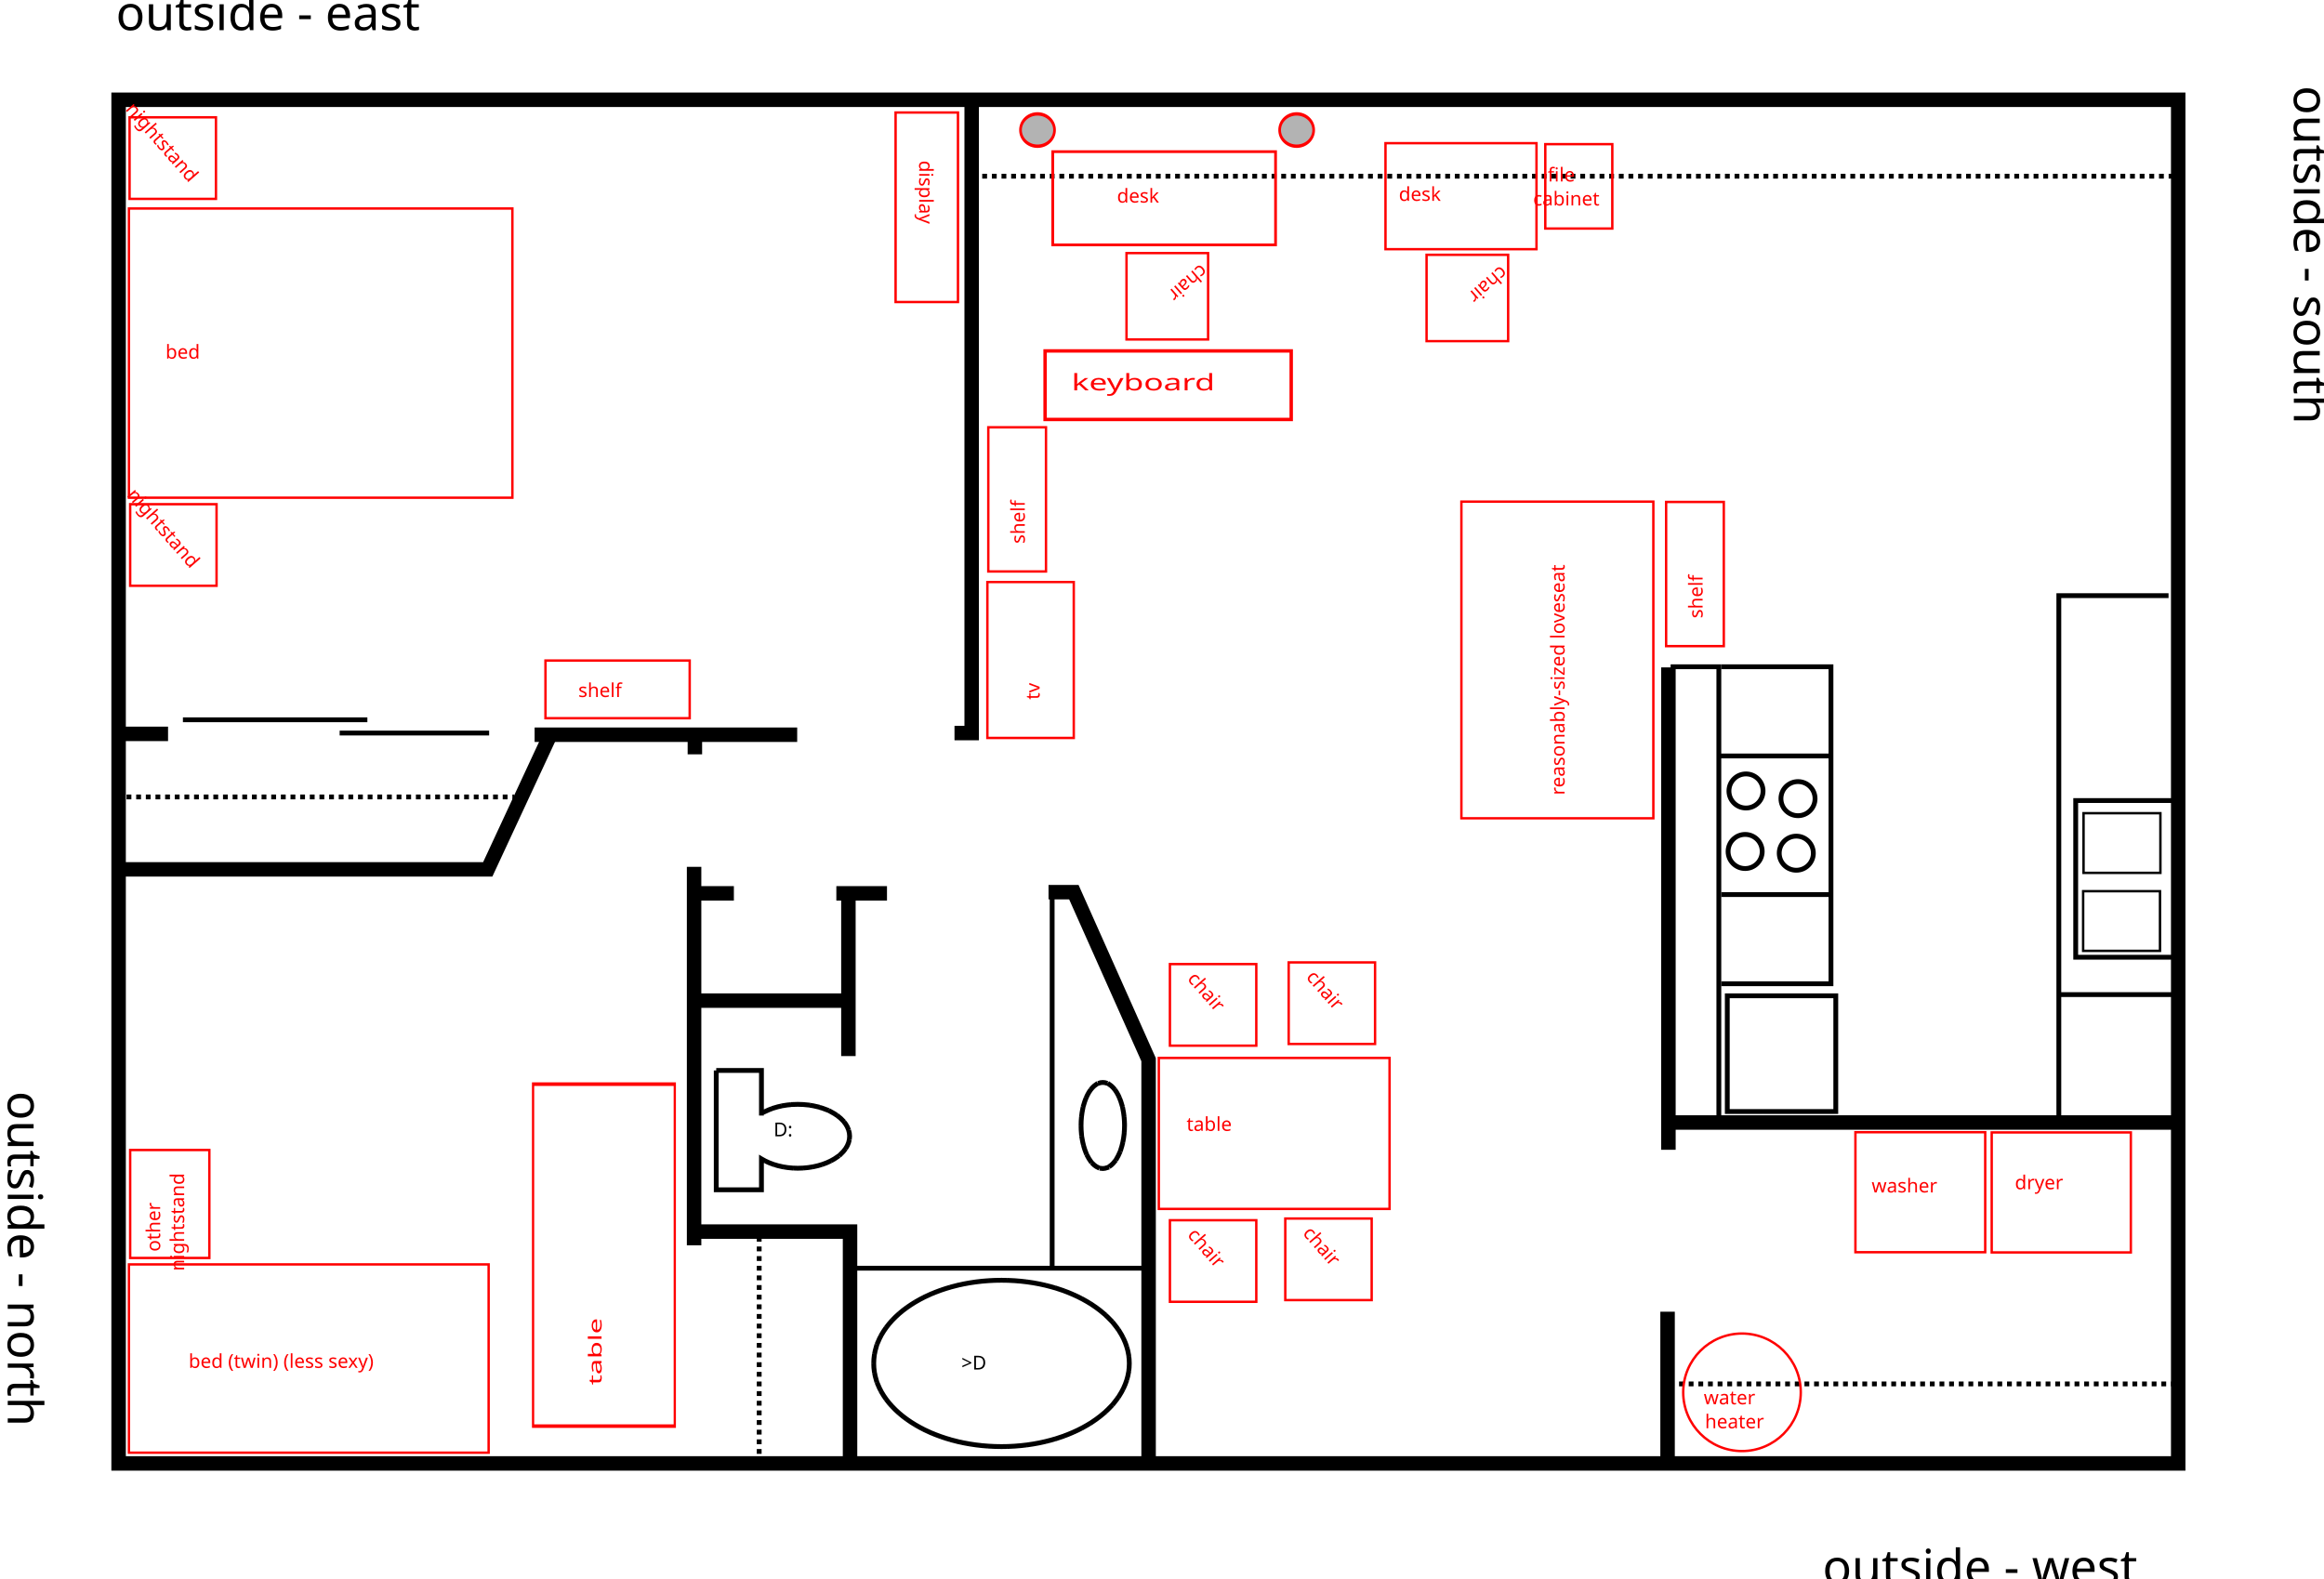
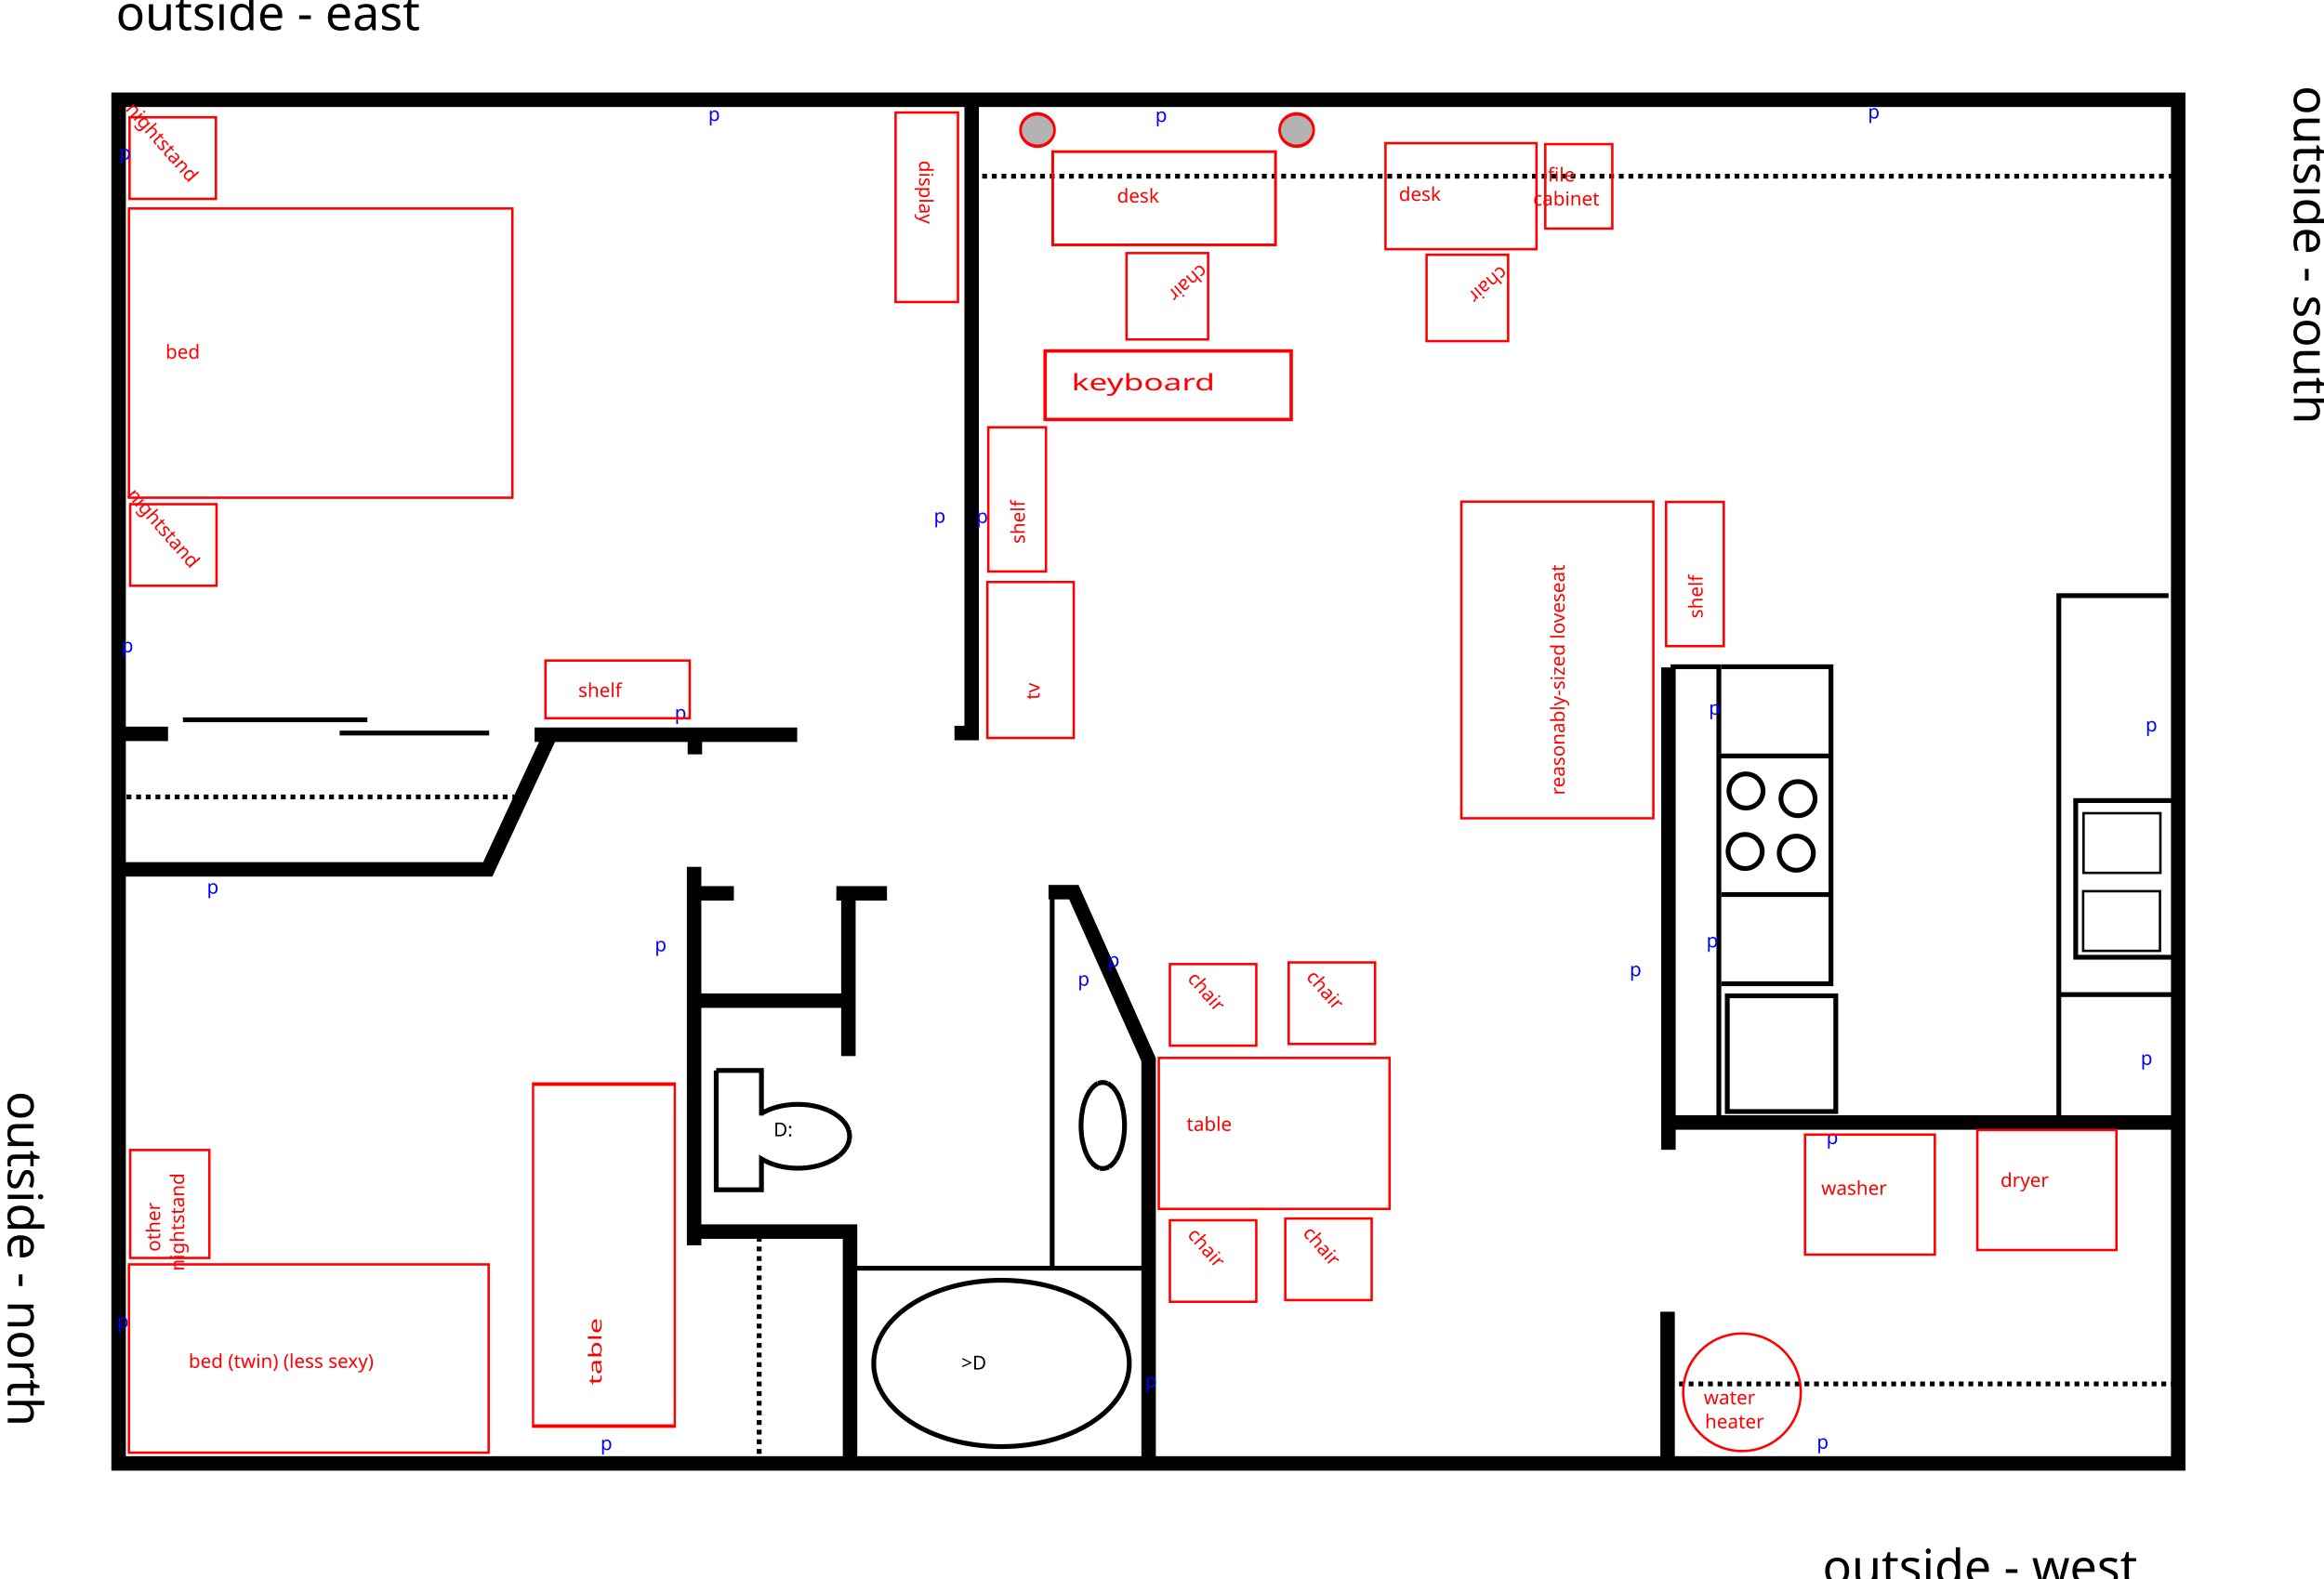
<svg xmlns="http://www.w3.org/2000/svg" width="484.281" height="328.952" id="svg2816" version="1.1">
  <defs id="defs2818">
    </defs>
  <g id="layer1" style="display:inline" transform="translate(23.29284,326.6851)">
    <path style="fill:none;stroke:#000000;stroke-width:1px;stroke-linecap:butt;stroke-linejoin:miter;stroke-opacity:1" d="m 0,537.184 120.208,0" id="path2826" />
  </g>
  <g id="layer2" transform="translate(23.29284,326.6851)" />
  <g id="layer3" transform="translate(23.29284,326.6851)">
    <text xml:space="preserve" style="font-size:10.049px;font-style:normal;font-variant:normal;font-weight:normal;font-stretch:normal;text-align:center;text-anchor:middle;fill:#000000;fill-opacity:1;stroke:none;display:inline;font-family:monofur;-inkscape-font-specification:monofur" x="39.083" y="-320.404" id="text2836">
      <tspan id="tspan2838" x="39.083" y="-320.404">outside - east</tspan>
    </text>
    <path style="fill:none;stroke:#000000;stroke-width:1;stroke-linecap:square;stroke-linejoin:miter;stroke-miterlimit:4;stroke-opacity:1;stroke-dasharray:none;stroke-dashoffset:0;display:inline" id="path3832" d="m 342.593,-162.801 c 0,1.953 -1.583,3.536 -3.536,3.536 -1.953,0 -3.536,-1.583 -3.536,-3.536 0,-1.953 1.583,-3.536 3.536,-3.536 1.953,0 3.536,1.583 3.536,3.536 z" transform="matrix(1.004901,0,0,1.004901,-0.176356,1.77871)" />
    <path style="fill:none;stroke:#000000;stroke-width:1;stroke-linecap:square;stroke-linejoin:miter;stroke-miterlimit:4;stroke-opacity:1;stroke-dasharray:none;stroke-dashoffset:0;display:inline" id="path3832-0" d="m 342.593,-162.801 c 0,1.953 -1.583,3.536 -3.536,3.536 -1.953,0 -3.536,-1.583 -3.536,-3.536 0,-1.953 1.583,-3.536 3.536,-3.536 1.953,0 3.536,1.583 3.536,3.536 z" transform="matrix(1.004901,0,0,1.004901,-0.354007,14.39136)" />
    <path style="fill:none;stroke:#000000;stroke-width:1;stroke-linecap:square;stroke-linejoin:miter;stroke-miterlimit:4;stroke-opacity:1;stroke-dasharray:none;stroke-dashoffset:0;display:inline" id="path3832-9" d="m 342.593,-162.801 c 0,1.953 -1.583,3.536 -3.536,3.536 -1.953,0 -3.536,-1.583 -3.536,-3.536 0,-1.953 1.583,-3.536 3.536,-3.536 1.953,0 3.536,1.583 3.536,3.536 z" transform="matrix(1.004901,0,0,1.004901,10.65986,3.37749)" />
    <path style="fill:none;stroke:#000000;stroke-width:1;stroke-linecap:square;stroke-linejoin:miter;stroke-miterlimit:4;stroke-opacity:1;stroke-dasharray:none;stroke-dashoffset:0;display:inline" id="path3832-1" d="m 342.593,-162.801 c 0,1.953 -1.583,3.536 -3.536,3.536 -1.953,0 -3.536,-1.583 -3.536,-3.536 0,-1.953 1.583,-3.536 3.536,-3.536 1.953,0 3.536,1.583 3.536,3.536 z" transform="matrix(1.004901,0,0,1.004901,10.30458,14.74665)" />
    <text xml:space="preserve" style="font-size:10.049px;font-style:normal;font-variant:normal;font-weight:normal;font-stretch:normal;text-align:center;text-anchor:middle;fill:#000000;fill-opacity:1;stroke:none;display:inline;font-family:monofur;-inkscape-font-specification:monofur" x="-267.013" y="-454.708" id="text2836-3" transform="matrix(0,1,-1,0,0,0)">
      <tspan id="tspan2838-2" x="-267.013" y="-454.708">outside - south</tspan>
    </text>
    <text xml:space="preserve" style="font-size:10.049px;font-style:normal;font-variant:normal;font-weight:normal;font-stretch:normal;text-align:center;text-anchor:middle;fill:#000000;fill-opacity:1;stroke:none;display:inline;font-family:monofur;-inkscape-font-specification:monofur" x="395.845" y="3.466" id="text2836-31">
      <tspan id="tspan2838-7" x="395.845" y="3.466">outside - west</tspan>
    </text>
    <text xml:space="preserve" style="font-size:10.049px;font-style:normal;font-variant:normal;font-weight:normal;font-stretch:normal;text-align:center;text-anchor:middle;fill:#000000;fill-opacity:1;stroke:none;display:inline;font-family:monofur;-inkscape-font-specification:monofur" x="-57.769" y="21.681" id="text2836-4" transform="matrix(0,1,-1,0,0,0)">
      <tspan id="tspan2838-73" x="-57.769" y="21.681">outside - north</tspan>
    </text>
    <rect style="fill:none;stroke:#000000;stroke-width:3.015;stroke-linecap:square;stroke-linejoin:miter;stroke-miterlimit:4;stroke-opacity:1;stroke-dasharray:none" id="rect3734" width="429.186" height="284.229" x="1.422" y="-305.888" />
    <path style="fill:none;stroke:#000000;stroke-width:3.015;stroke-linecap:butt;stroke-linejoin:miter;stroke-miterlimit:4;stroke-opacity:1;stroke-dasharray:none" d="m 1.245,-173.722 10.481,0" id="path3736" />
    <path style="fill:none;stroke:#000000;stroke-width:3.015;stroke-linecap:butt;stroke-linejoin:miter;stroke-miterlimit:4;stroke-opacity:1;stroke-dasharray:none" d="m 2.133,-145.477 76.209,0 12.968,-27.89" id="path3738" />
    <path style="fill:none;stroke:#000000;stroke-width:3.015;stroke-linecap:butt;stroke-linejoin:miter;stroke-miterlimit:4;stroke-opacity:1;stroke-dasharray:none" d="m 88.112,-173.544 54.714,0" id="path3740" />
    <path style="fill:none;stroke:#000000;stroke-width:3.015;stroke-linecap:butt;stroke-linejoin:miter;stroke-miterlimit:4;stroke-opacity:1;stroke-dasharray:none" d="m 121.509,-173.544 0,4.086" id="path3742" />
    <path style="fill:none;stroke:#000000;stroke-width:3.015;stroke-linecap:butt;stroke-linejoin:miter;stroke-miterlimit:4;stroke-opacity:1;stroke-dasharray:none" d="m 121.343,-67.122 0,-78.885" id="path3744" />
    <path style="fill:none;stroke:#000000;stroke-width:3.015;stroke-linecap:butt;stroke-linejoin:miter;stroke-miterlimit:4;stroke-opacity:1;stroke-dasharray:none" d="m 129.634,-140.48 -8.039,0" id="path3746" />
    <path style="fill:none;stroke:#000000;stroke-width:3.015;stroke-linecap:butt;stroke-linejoin:miter;stroke-miterlimit:4;stroke-opacity:1;stroke-dasharray:none" d="m 121.594,-118.121 32.157,0" id="path3748" />
    <path style="fill:none;stroke:#000000;stroke-width:3.015;stroke-linecap:butt;stroke-linejoin:miter;stroke-miterlimit:4;stroke-opacity:1;stroke-dasharray:none" d="m 153.5,-106.564 0,-34.167" id="path3750" />
    <path style="fill:none;stroke:#000000;stroke-width:3.015;stroke-linecap:butt;stroke-linejoin:miter;stroke-miterlimit:4;stroke-opacity:1;stroke-dasharray:none" d="m 150.988,-140.48 10.551,0" id="path3752" />
    <path style="fill:none;stroke:#000000;stroke-width:3.015;stroke-linecap:butt;stroke-linejoin:miter;stroke-miterlimit:4;stroke-opacity:1;stroke-dasharray:none" d="m 121.687,-69.979 32.153,0 0,48.674" id="path3754" />
    <path style="fill:none;stroke:#000000;stroke-width:3.015;stroke-linecap:butt;stroke-linejoin:miter;stroke-miterlimit:4;stroke-opacity:1;stroke-dasharray:none" d="m 216.055,-22.906 0,-82.904 -15.576,-34.92 -5.276,0" id="path3756" />
    <path style="fill:none;stroke:#000000;stroke-width:3.015;stroke-linecap:butt;stroke-linejoin:miter;stroke-miterlimit:4;stroke-opacity:1;stroke-dasharray:none" d="m 324.2,-22.193 0,-31.088" id="path3758" />
    <path style="fill:none;stroke:#000000;stroke-width:3.015;stroke-linecap:butt;stroke-linejoin:miter;stroke-miterlimit:4;stroke-opacity:1;stroke-dasharray:none" d="m 324.378,-187.578 0,100.546" id="path3760" />
    <path style="fill:none;stroke:#000000;stroke-width:3.015;stroke-linecap:butt;stroke-linejoin:miter;stroke-miterlimit:4;stroke-opacity:1;stroke-dasharray:none" d="m 324.775,-92.717 105.479,0" id="path3762" />
    <path style="fill:none;stroke:#000000;stroke-width:3.015;stroke-linecap:butt;stroke-linejoin:miter;stroke-miterlimit:4;stroke-opacity:1;stroke-dasharray:none" d="m 175.608,-173.893 3.58,0 0,-130.575" id="path3765" />
    <path style="fill:none;stroke:#000000;stroke-width:1.005px;stroke-linecap:butt;stroke-linejoin:miter;stroke-opacity:1" d="m 154.568,-62.349 61.801,0" id="path3767" />
    <path style="fill:none;stroke:#000000;stroke-width:1.005px;stroke-linecap:butt;stroke-linejoin:miter;stroke-opacity:1" d="m 195.957,-62.6 0,-77.377" id="path3769" />
    <path style="fill:none;stroke:#000000;stroke-width:1.005px;stroke-linecap:butt;stroke-linejoin:miter;stroke-opacity:1" d="m 14.824,-176.656 38.437,0" id="path3771" />
    <path style="fill:none;stroke:#000000;stroke-width:1.005px;stroke-linecap:butt;stroke-linejoin:miter;stroke-opacity:1" d="m 47.483,-173.893 31.152,0" id="path3773" />
    <path style="fill:none;stroke:#000000;stroke-width:1.005px;stroke-linecap:butt;stroke-linejoin:miter;stroke-opacity:1" d="m 334.885,-93.249 0,-94.461 -10.049,0" id="path3775" />
    <path style="fill:none;stroke:#000000;stroke-width:1.005px;stroke-linecap:butt;stroke-linejoin:miter;stroke-opacity:1" d="m 335.387,-187.71 22.862,0 0,66.072 -22.862,0" id="path3777" />
    <path style="fill:none;stroke:#000000;stroke-width:1.005px;stroke-linecap:butt;stroke-linejoin:miter;stroke-opacity:1" d="m 335.387,-140.228 23.113,0" id="path3779" />
    <path style="fill:none;stroke:#000000;stroke-width:1.005px;stroke-linecap:butt;stroke-linejoin:miter;stroke-opacity:1" d="m 357.997,-169.119 -22.861,0" id="path3781" />
    <path style="fill:none;stroke:#000000;stroke-width:1.005px;stroke-linecap:butt;stroke-linejoin:miter;stroke-opacity:1" d="m 428.592,-202.532 -22.861,0 0,109.283" id="path3783" />
    <path style="fill:none;stroke:#000000;stroke-width:1.005px;stroke-linecap:butt;stroke-linejoin:miter;stroke-opacity:1" d="m 430.099,-119.377 -24.369,0" id="path3785" />
    <path style="fill:none;stroke:#000000;stroke-width:1.005px;stroke-linecap:butt;stroke-linejoin:miter;stroke-opacity:1" d="m 430.35,-159.824 -21.103,0 0,32.659 21.857,0" id="path3787" />
    <rect style="fill:none;stroke:#000000;stroke-width:0.502;stroke-linecap:square;stroke-linejoin:miter;stroke-miterlimit:4;stroke-opacity:1;stroke-dasharray:none" id="rect3789" width="16.016" height="12.436" x="410.88" y="-157.186" />
    <rect style="fill:none;stroke:#000000;stroke-width:0.502;stroke-linecap:square;stroke-linejoin:miter;stroke-miterlimit:4;stroke-opacity:1;stroke-dasharray:none" id="rect3789-2" width="16.016" height="12.436" x="410.797" y="-140.93" />
    <path style="fill:none;stroke:#000000;stroke-width:1.005;stroke-linecap:butt;stroke-linejoin:miter;stroke-miterlimit:4;stroke-opacity:1;stroke-dasharray:1.005, 1.005;stroke-dashoffset:0" d="m 1.067,-160.576 82.782,0" id="path3813" />
    <path style="fill:none;stroke:#000000;stroke-width:1.005;stroke-linecap:butt;stroke-linejoin:miter;stroke-miterlimit:4;stroke-opacity:1;stroke-dasharray:1.005, 1.005;stroke-dashoffset:0" d="m 179.376,-289.959 251.728,0" id="path3815" />
    <path style="fill:none;stroke:#000000;stroke-width:1.005;stroke-linecap:butt;stroke-linejoin:miter;stroke-miterlimit:4;stroke-opacity:1;stroke-dasharray:1.005, 1.005;stroke-dashoffset:0" d="m 324.584,-38.231 106.017,0" id="path3817" />
    <rect style="fill:none;stroke:#000000;stroke-width:1.005;stroke-linecap:square;stroke-linejoin:miter;stroke-miterlimit:4;stroke-opacity:1;stroke-dasharray:1.005, 1.005;stroke-dashoffset:0" id="rect3819" width="22.61" height="24.118" x="336.643" y="-119.126" />
    <path style="fill:none;stroke:#000000;stroke-width:1.005;stroke-linecap:square;stroke-linejoin:miter;stroke-miterlimit:4;stroke-opacity:1;stroke-dasharray:1.005, 1.005;stroke-dashoffset:0" d="m 125.959,-103.568 0,24.871 9.421,0 0,-6.438 c 1.95,1.184 4.615,1.947 7.568,1.947 5.966,0 10.803,-2.981 10.803,-6.657 0,-3.677 -4.837,-6.657 -10.803,-6.657 -2.953,0 -5.618,0.732 -7.568,1.916 l 0,-8.981 -9.421,0 z" id="path3821" />
    <path style="fill:none;stroke:#000000;stroke-width:1;stroke-linecap:square;stroke-linejoin:miter;stroke-miterlimit:4;stroke-opacity:1;stroke-dasharray:1, 1;stroke-dashoffset:0" id="path3826" d="m 210.187,-93.77 c 0,4.93 -2.018,8.927 -4.508,8.927 -2.49,0 -4.508,-3.997 -4.508,-8.927 0,-4.93 2.018,-8.927 4.508,-8.927 2.49,0 4.508,3.997 4.508,8.927 z" transform="matrix(1.004901,0,0,1.004901,-0.1763562,2.133995)" />
    <path style="fill:none;stroke:#000000;stroke-width:1;stroke-linecap:square;stroke-linejoin:miter;stroke-miterlimit:4;stroke-opacity:1;stroke-dasharray:1, 1;stroke-dashoffset:0" id="path3828" d="m 209.5,-44.388 c 0,9.527 -11.864,17.25 -26.5,17.25 -14.636,0 -26.5,-7.723 -26.5,-17.25 0,-9.527 11.864,-17.25 26.5,-17.25 14.636,0 26.5,7.723 26.5,17.25 z" transform="matrix(1.004901,0,0,1.004901,1.508638,2.103516)" />
    <path style="fill:none;stroke:#000000;stroke-width:1.005;stroke-linecap:butt;stroke-linejoin:miter;stroke-miterlimit:4;stroke-opacity:1;stroke-dasharray:1.005, 1.005;stroke-dashoffset:0" d="m 134.909,-68.88 0,46.477" id="path3830" />
  </g>
-   <g id="layer4">
+   <g id="layer4" style="display:inline">
    <g id="g4072" transform="translate(0,-20.85965)">
      <rect y="125.952" x="27.125" height="17" width="18" id="rect4005" style="fill:none;stroke:#ff0000;stroke-width:0.5;stroke-linecap:square;stroke-linejoin:miter;stroke-miterlimit:4;stroke-opacity:1;stroke-dasharray:none;stroke-dashoffset:0" />
      <text transform="matrix(0.6577708,0.7532182,-0.7532182,0.6577708,0,0)" id="text4038" y="61.838" x="124.634" style="font-size:4px;font-style:normal;font-variant:normal;font-weight:normal;font-stretch:normal;text-align:center;text-anchor:middle;fill:#ff0000;fill-opacity:1;stroke:none;font-family:monofur;-inkscape-font-specification:monofur" xml:space="preserve">
        <tspan y="61.838" x="124.634" id="tspan4040">nightstand</tspan>
      </text>
    </g>
    <g id="g4067">
      <rect y="24.452" x="27" height="17" width="18" id="rect4005-4" style="fill:none;stroke:#ff0000;stroke-width:0.5;stroke-linecap:square;stroke-linejoin:miter;stroke-miterlimit:4;stroke-opacity:1;stroke-dasharray:none;stroke-dashoffset:0" />
      <text transform="matrix(0.6577708,0.7532182,-0.7532182,0.6577708,0,0)" id="text4038-7" y="-4.583" x="48.146" style="font-size:4px;font-style:normal;font-variant:normal;font-weight:normal;font-stretch:normal;text-align:center;text-anchor:middle;fill:#ff0000;fill-opacity:1;stroke:none;font-family:monofur;-inkscape-font-specification:monofur" xml:space="preserve">
        <tspan y="-4.583" x="48.146" id="tspan4040-1">nightstand</tspan>
      </text>
    </g>
    <g id="g4083" transform="translate(-21.21321,99.44901)">
      <rect y="121.063" x="262.69" height="31.466" width="48.083" id="rect4077" style="fill:none;stroke:#ff0000;stroke-width:0.5;stroke-linecap:square;stroke-linejoin:miter;stroke-miterlimit:4;stroke-opacity:1;stroke-dasharray:none;stroke-dashoffset:0" />
      <text id="text4079" y="136.265" x="276.832" style="font-size:4px;font-style:normal;font-variant:normal;font-weight:normal;font-stretch:normal;text-align:center;text-anchor:middle;fill:#ff0000;fill-opacity:1;stroke:none;font-family:monofur;-inkscape-font-specification:monofur" xml:space="preserve">
        <tspan y="136.265" x="276.832" id="tspan4081">table</tspan>
      </text>
    </g>
    <g id="g4117" transform="translate(-76.72109,-52.3259)">
      <rect y="95.784" x="103.591" height="60.281" width="79.903" id="rect4111" style="fill:none;stroke:#ff0000;stroke-width:0.5;stroke-linecap:square;stroke-linejoin:miter;stroke-miterlimit:4;stroke-opacity:1;stroke-dasharray:none;stroke-dashoffset:0" />
      <text id="text4113" y="127.073" x="118.44" style="font-size:4px;font-style:normal;font-variant:normal;font-weight:normal;font-stretch:normal;text-align:center;text-anchor:middle;fill:#ff0000;fill-opacity:1;stroke:none;font-family:monofur;-inkscape-font-specification:monofur" xml:space="preserve">
        <tspan y="127.073" x="118.44" id="tspan4115">bed</tspan>
      </text>
    </g>
    <g id="g4083-9" transform="matrix(0,-1.482469,0.9384898,0,-2.532888,686.6822)">
      <rect y="121.063" x="262.69" height="31.466" width="48.083" id="rect4077-8" style="fill:none;stroke:#ff0000;stroke-width:0.5;stroke-linecap:square;stroke-linejoin:miter;stroke-miterlimit:4;stroke-opacity:1;stroke-dasharray:none;stroke-dashoffset:0" />
      <text id="text4079-9" y="136.265" x="276.832" style="font-size:4px;font-style:normal;font-variant:normal;font-weight:normal;font-stretch:normal;text-align:center;text-anchor:middle;fill:#ff0000;fill-opacity:1;stroke:none;font-family:monofur;-inkscape-font-specification:monofur" xml:space="preserve">
        <tspan y="136.265" x="276.832" id="tspan4081-9">table</tspan>
      </text>
    </g>
    <g id="g3695" transform="matrix(0,-1,1,0,142.1578,404.7893)">
      <rect y="63.787" x="285.671" height="12.021" width="30.052" id="rect3689" style="fill:none;stroke:#ff0000;stroke-width:0.5;stroke-linecap:square;stroke-linejoin:miter;stroke-miterlimit:4;stroke-opacity:1;stroke-dasharray:none;stroke-dashoffset:0" />
      <text id="text3691" y="71.388" x="299.637" style="font-size:4px;font-style:normal;font-variant:normal;font-weight:normal;font-stretch:normal;text-align:center;text-anchor:middle;fill:#ff0000;fill-opacity:1;stroke:none;font-family:monofur;-inkscape-font-specification:monofur" xml:space="preserve">
        <tspan y="71.388" x="299.637" id="tspan3693">shelf</tspan>
      </text>
    </g>
    <g id="g3708" transform="matrix(0,-1,1,0,108.3017,426.5648)">
      <rect y="97.452" x="272.75" height="18" width="32.5" id="rect3702" style="fill:none;stroke:#ff0000;stroke-width:0.5;stroke-linecap:square;stroke-linejoin:miter;stroke-miterlimit:4;stroke-opacity:1;stroke-dasharray:none;stroke-dashoffset:0" />
      <text id="text3704" y="108.327" x="286.125" style="font-size:4px;font-style:normal;font-variant:normal;font-weight:normal;font-stretch:normal;text-align:center;text-anchor:middle;fill:#ff0000;fill-opacity:1;stroke:none;font-family:monofur;-inkscape-font-specification:monofur" xml:space="preserve">
        <tspan y="108.327" x="286.125" id="tspan3706">tv</tspan>
      </text>
    </g>
    <g id="g3721" transform="matrix(0,-1,1,0,209.953,491.433)">
      <rect y="94.577" x="320.875" height="40" width="66" id="rect3715" style="fill:none;stroke:#ff0000;stroke-width:0.5;stroke-linecap:square;stroke-linejoin:miter;stroke-miterlimit:4;stroke-opacity:1;stroke-dasharray:none;stroke-dashoffset:0" />
      <text id="text3717" y="116.077" x="353.375" style="font-size:4px;font-style:normal;font-variant:normal;font-weight:normal;font-stretch:normal;text-align:center;text-anchor:middle;fill:#ff0000;fill-opacity:1;stroke:none;font-family:monofur;-inkscape-font-specification:monofur" xml:space="preserve">
        <tspan y="116.077" x="353.375" id="tspan3719">reasonably-sized loveseat</tspan>
      </text>
    </g>
    <g id="g3695-3" transform="matrix(0,-1,1,0,283.4024,420.3456)">
      <rect y="63.787" x="285.671" height="12.021" width="30.052" id="rect3689-8" style="fill:none;stroke:#ff0000;stroke-width:0.5;stroke-linecap:square;stroke-linejoin:miter;stroke-miterlimit:4;stroke-opacity:1;stroke-dasharray:none;stroke-dashoffset:0" />
      <text id="text3691-0" y="71.388" x="299.637" style="font-size:4px;font-style:normal;font-variant:normal;font-weight:normal;font-stretch:normal;text-align:center;text-anchor:middle;fill:#ff0000;fill-opacity:1;stroke:none;font-family:monofur;-inkscape-font-specification:monofur" xml:space="preserve">
        <tspan y="71.388" x="299.637" id="tspan3693-4">shelf</tspan>
      </text>
    </g>
    <g id="g3151" transform="matrix(0,1,-1,0,362.5421,-181.1342)">
      <g transform="translate(-3.18198,-0.3535534)" id="g3120">
        <rect style="fill:none;stroke:#ff0000;stroke-width:0.57;stroke-linecap:square;stroke-linejoin:miter;stroke-miterlimit:4;stroke-opacity:1;stroke-dasharray:none;stroke-dashoffset:0" id="rect2904-3" width="46.43" height="19.43" x="-143.522" y="215.924" transform="matrix(0,-1,1,0,0,0)" />
        <text xml:space="preserve" style="font-size:4px;font-style:normal;font-variant:normal;font-weight:normal;font-stretch:normal;text-align:center;text-anchor:middle;fill:#ff0000;fill-opacity:1;stroke:none;font-family:monofur;-inkscape-font-specification:monofur" x="-121.063" y="226.539" id="text3678-3" transform="matrix(0,-1,1,0,0,0)">
          <tspan id="tspan3680-3" x="-121.063" y="226.539">desk</tspan>
        </text>
      </g>
-       <path transform="matrix(0.7057387,0,0,0.5570819,59.15694,63.9311)" d="m 216.021,147.933 c 0,3.515 -2.137,6.364 -4.773,6.364 -2.636,0 -4.773,-2.849 -4.773,-6.364 0,-3.515 2.137,-6.364 4.773,-6.364 2.636,0 4.773,2.849 4.773,6.364 z" id="path3127" style="fill:#b3b3b3;fill-opacity:1;stroke:#ff0000;stroke-width:1;stroke-linecap:butt;stroke-miterlimit:4;stroke-opacity:1;stroke-dasharray:none" />
-       <path transform="matrix(0.7057387,0,0,0.5570819,59.15694,9.931097)" d="m 216.021,147.933 c 0,3.515 -2.137,6.364 -4.773,6.364 -2.636,0 -4.773,-2.849 -4.773,-6.364 0,-3.515 2.137,-6.364 4.773,-6.364 2.636,0 4.773,2.849 4.773,6.364 z" id="path3127-4" style="fill:#b3b3b3;fill-opacity:1;stroke:#ff0000;stroke-width:1;stroke-linecap:butt;stroke-miterlimit:4;stroke-opacity:1;stroke-dasharray:none" />
+       <path transform="matrix(0.7057387,0,0,0.5570819,59.15694,63.9311)" d="m 216.021,147.933 a 4.773,6.364 0 1 1 -9.546,0 4.773,6.364 0 1 1 9.546,0 z" id="path3127" style="fill:#b3b3b3;fill-opacity:1;stroke:#ff0000;stroke-width:1;stroke-linecap:butt;stroke-miterlimit:4;stroke-opacity:1;stroke-dasharray:none" />
+       <path transform="matrix(0.7057387,0,0,0.5570819,59.15694,9.931097)" d="m 216.021,147.933 a 4.773,6.364 0 1 1 -9.546,0 4.773,6.364 0 1 1 9.546,0 z" id="path3127-4" style="fill:#b3b3b3;fill-opacity:1;stroke:#ff0000;stroke-width:1;stroke-linecap:butt;stroke-miterlimit:4;stroke-opacity:1;stroke-dasharray:none" />
      <g transform="translate(-2.12132,0)" id="g3945">
        <rect style="fill:none;stroke:#ff0000;stroke-width:0.5;stroke-linecap:square;stroke-linejoin:miter;stroke-miterlimit:4;stroke-opacity:1;stroke-dasharray:none;stroke-dashoffset:0" id="rect4005-8" width="18" height="17" x="236.012" y="110.795" />
        <text xml:space="preserve" style="font-size:4px;font-style:normal;font-variant:normal;font-weight:normal;font-stretch:normal;text-align:center;text-anchor:middle;fill:#ff0000;fill-opacity:1;stroke:none;font-family:monofur;-inkscape-font-specification:monofur" x="250.618" y="-105.47" id="text4038-4" transform="matrix(0.6577708,0.7532182,-0.7532182,0.6577708,0,0)">
          <tspan id="tspan4040-7" x="250.618" y="-105.47">chair</tspan>
        </text>
      </g>
    </g>
    <g id="g3163" transform="matrix(0,1,-1,0,358.1029,-175.482)">
      <g transform="matrix(0,-1,1,0,150.5547,341.4495)" id="g3682">
        <rect style="fill:none;stroke:#ff0000;stroke-width:0.5;stroke-linecap:square;stroke-linejoin:miter;stroke-miterlimit:4;stroke-opacity:1;stroke-dasharray:none;stroke-dashoffset:0" id="rect2904" width="31.466" height="22.097" x="272.059" y="54.771" />
        <text xml:space="preserve" style="font-size:4px;font-style:normal;font-variant:normal;font-weight:normal;font-stretch:normal;text-align:center;text-anchor:middle;fill:#ff0000;fill-opacity:1;stroke:none;font-family:monofur;-inkscape-font-specification:monofur" x="283.903" y="66.792" id="text3678">
          <tspan id="tspan3680" x="283.903" y="66.792">desk</tspan>
        </text>
      </g>
      <g id="g3945-9" transform="translate(-7.424621,-66.96373)">
        <rect style="fill:none;stroke:#ff0000;stroke-width:0.5;stroke-linecap:square;stroke-linejoin:miter;stroke-miterlimit:4;stroke-opacity:1;stroke-dasharray:none;stroke-dashoffset:0" id="rect4005-8-7" width="18" height="17" x="236.012" y="110.795" />
        <text xml:space="preserve" style="font-size:4px;font-style:normal;font-variant:normal;font-weight:normal;font-stretch:normal;text-align:center;text-anchor:middle;fill:#ff0000;fill-opacity:1;stroke:none;font-family:monofur;-inkscape-font-specification:monofur" x="250.618" y="-105.47" id="text4038-4-2" transform="matrix(0.6577708,0.7532182,-0.7532182,0.6577708,0,0)">
          <tspan id="tspan4040-7-2" x="250.618" y="-105.47">chair</tspan>
        </text>
      </g>
    </g>
    <flowRoot xml:space="preserve" id="flowRoot3104" style="font-size:10px;font-style:normal;font-weight:normal;line-height:125%;letter-spacing:0px;word-spacing:0px;fill:#000000;fill-opacity:1;stroke:none;font-family:Inconsolata;-inkscape-font-specification:Inconsolata" transform="translate(55.86144,75.66043)">
      <flowRegion id="flowRegion3106">
        <rect id="rect3108" width="24.749" height="10.607" x="92.277" y="115.759" />
      </flowRegion>
      <flowPara id="flowPara3110" style="font-size:8px;font-style:normal;font-variant:normal;font-weight:normal;font-stretch:normal;fill:#ff0000;font-family:monofur;-inkscape-font-specification:monofur">linens</flowPara>
    </flowRoot>
    <g id="g3183" transform="translate(-116.3191,36.76955)">
      <rect y="36.373" x="334.099" height="14.288" width="51.288" id="rect3689-88" style="fill:none;stroke:#ff0000;stroke-width:0.712;stroke-linecap:square;stroke-linejoin:miter;stroke-miterlimit:4;stroke-opacity:1;stroke-dasharray:none;stroke-dashoffset:0" />
      <text transform="scale(1.198267,0.8345387)" id="text3691-3" y="53.435" x="301.066" style="font-size:5.697px;font-style:normal;font-variant:normal;font-weight:normal;font-stretch:normal;text-align:center;text-anchor:middle;fill:#ff0000;fill-opacity:1;stroke:none;font-family:monofur;-inkscape-font-specification:monofur" xml:space="preserve">
        <tspan y="53.435" x="301.066" id="tspan3693-7">keyboard</tspan>
      </text>
    </g>
    <g id="g3948" transform="translate(-2.474874,39.95153)">
      <rect y="223.593" x="29.345" height="39.244" width="74.953" id="rect3170" style="fill:none;stroke:#ff0000;stroke-width:0.5;stroke-linecap:square;stroke-linejoin:miter;stroke-miterlimit:4;stroke-opacity:1;stroke-dasharray:none;stroke-dashoffset:0" />
      <text id="text3944" y="245.16" x="64.7" style="font-size:4px;font-style:normal;font-variant:normal;font-weight:normal;font-stretch:normal;text-align:center;text-anchor:middle;fill:#ff0000;fill-opacity:1;stroke:none;font-family:monofur;-inkscape-font-specification:monofur" xml:space="preserve">
        <tspan y="245.16" x="64.7" id="tspan3946">bed (twin) (less sexy)</tspan>
      </text>
    </g>
    <g id="g3963" transform="translate(-0.875,7.375)">
      <rect y="232.327" x="28" height="22.5" width="16.5" id="rect3955" style="fill:none;stroke:#ff0000;stroke-width:0.5;stroke-linecap:square;stroke-linejoin:miter;stroke-miterlimit:4;stroke-opacity:1;stroke-dasharray:none;stroke-dashoffset:0" />
      <text transform="matrix(0,-1,1,0,0,0)" id="text3957" y="34.25" x="-243.702" style="font-size:4px;font-style:normal;font-variant:normal;font-weight:normal;font-stretch:normal;text-align:center;text-anchor:middle;fill:#ff0000;fill-opacity:1;stroke:none;font-family:monofur;-inkscape-font-specification:monofur" xml:space="preserve">
        <tspan y="34.25" x="-243.702" id="tspan3959">other</tspan>
        <tspan id="tspan3961" y="39.25" x="-243.702">nightstand</tspan>
      </text>
    </g>
  </g>
+   <g id="layer5">
+     <text xml:space="preserve" style="font-size:4px;font-style:normal;font-variant:normal;font-weight:normal;font-stretch:normal;text-align:center;text-anchor:middle;fill:#0000ff;fill-opacity:1;stroke:none;font-family:monofur;-inkscape-font-specification:monofur" x="28.664" y="33.223" id="text3013">
+       <tspan id="tspan3015" x="28.664" y="33.223">p</tspan>
+     </text>
+     <text xml:space="preserve" style="font-size:4px;font-style:normal;font-variant:normal;font-weight:normal;font-stretch:normal;text-align:center;text-anchor:middle;fill:#0000ff;fill-opacity:1;stroke:none;font-family:monofur;-inkscape-font-specification:monofur" x="29.167" y="135.952" id="text3013-5">
+       <tspan id="tspan3015-1" x="29.167" y="135.952">p</tspan>
+     </text>
+     <text xml:space="preserve" style="font-size:4px;font-style:normal;font-variant:normal;font-weight:normal;font-stretch:normal;text-align:center;text-anchor:middle;fill:#0000ff;fill-opacity:1;stroke:none;font-family:monofur;-inkscape-font-specification:monofur" x="198.417" y="108.952" id="text3013-4">
+       <tspan id="tspan3015-15" x="198.417" y="108.952">p</tspan>
+     </text>
+     <text xml:space="preserve" style="font-size:4px;font-style:normal;font-variant:normal;font-weight:normal;font-stretch:normal;text-align:center;text-anchor:middle;fill:#0000ff;fill-opacity:1;stroke:none;font-family:monofur;-inkscape-font-specification:monofur" x="144.417" y="149.952" id="text3013-0">
+       <tspan id="tspan3015-3" x="144.417" y="149.952">p</tspan>
+     </text>
+     <text xml:space="preserve" style="font-size:4px;font-style:normal;font-variant:normal;font-weight:normal;font-stretch:normal;text-align:center;text-anchor:middle;fill:#0000ff;fill-opacity:1;stroke:none;font-family:monofur;-inkscape-font-specification:monofur" x="151.417" y="25.202" id="text3013-3">
+       <tspan id="tspan3015-7" x="151.417" y="25.202">p</tspan>
+     </text>
+     <text xml:space="preserve" style="font-size:4px;font-style:normal;font-variant:normal;font-weight:normal;font-stretch:normal;text-align:center;text-anchor:middle;fill:#0000ff;fill-opacity:1;stroke:none;font-family:monofur;-inkscape-font-specification:monofur" x="207.276" y="109.012" id="text3013-4-7">
+       <tspan id="tspan3015-15-8" x="207.276" y="109.012">p</tspan>
+     </text>
+     <text xml:space="preserve" style="font-size:4px;font-style:normal;font-variant:normal;font-weight:normal;font-stretch:normal;text-align:center;text-anchor:middle;fill:#0000ff;fill-opacity:1;stroke:none;font-family:monofur;-inkscape-font-specification:monofur" x="244.576" y="25.396" id="text3013-4-77">
+       <tspan id="tspan3015-15-6" x="244.576" y="25.396">p</tspan>
+     </text>
+     <text xml:space="preserve" style="font-size:4px;font-style:normal;font-variant:normal;font-weight:normal;font-stretch:normal;text-align:center;text-anchor:middle;fill:#0000ff;fill-opacity:1;stroke:none;font-family:monofur;-inkscape-font-specification:monofur" x="393.068" y="24.689" id="text3013-4-0">
+       <tspan id="tspan3015-15-89" x="393.068" y="24.689">p</tspan>
+     </text>
+     <text xml:space="preserve" style="font-size:4px;font-style:normal;font-variant:normal;font-weight:normal;font-stretch:normal;text-align:center;text-anchor:middle;fill:#0000ff;fill-opacity:1;stroke:none;font-family:monofur;-inkscape-font-specification:monofur" x="234.676" y="201.466" id="text3013-4-9">
+       <tspan id="tspan3015-15-7" x="234.676" y="201.466">p</tspan>
+     </text>
+     <text xml:space="preserve" style="font-size:4px;font-style:normal;font-variant:normal;font-weight:normal;font-stretch:normal;text-align:center;text-anchor:middle;fill:#0000ff;fill-opacity:1;stroke:none;font-family:monofur;-inkscape-font-specification:monofur" x="242.454" y="289.147" id="text3013-4-8">
+       <tspan id="tspan3015-15-4" x="242.454" y="289.147">p</tspan>
+     </text>
+     <text xml:space="preserve" style="font-size:4px;font-style:normal;font-variant:normal;font-weight:normal;font-stretch:normal;text-align:center;text-anchor:middle;fill:#0000ff;fill-opacity:1;stroke:none;font-family:monofur;-inkscape-font-specification:monofur" x="228.417" y="205.452" id="text3013-4-72">
+       <tspan id="tspan3015-15-1" x="228.417" y="205.452">p</tspan>
+     </text>
+     <text xml:space="preserve" style="font-size:4px;font-style:normal;font-variant:normal;font-weight:normal;font-stretch:normal;text-align:center;text-anchor:middle;fill:#0000ff;fill-opacity:1;stroke:none;font-family:monofur;-inkscape-font-specification:monofur" x="343.417" y="203.452" id="text3013-4-07">
+       <tspan id="tspan3015-15-60" x="343.417" y="203.452">p</tspan>
+     </text>
+     <text xml:space="preserve" style="font-size:4px;font-style:normal;font-variant:normal;font-weight:normal;font-stretch:normal;text-align:center;text-anchor:middle;fill:#0000ff;fill-opacity:1;stroke:none;font-family:monofur;-inkscape-font-specification:monofur" x="359.917" y="148.952" id="text3013-4-4">
+       <tspan id="tspan3015-15-9" x="359.917" y="148.952">p</tspan>
+     </text>
+     <text xml:space="preserve" style="font-size:4px;font-style:normal;font-variant:normal;font-weight:normal;font-stretch:normal;text-align:center;text-anchor:middle;fill:#0000ff;fill-opacity:1;stroke:none;font-family:monofur;-inkscape-font-specification:monofur" x="359.417" y="197.452" id="text3013-4-5">
+       <tspan id="tspan3015-15-91" x="359.417" y="197.452">p</tspan>
+     </text>
+     <text xml:space="preserve" style="font-size:4px;font-style:normal;font-variant:normal;font-weight:normal;font-stretch:normal;text-align:center;text-anchor:middle;fill:#0000ff;fill-opacity:1;stroke:none;font-family:monofur;-inkscape-font-specification:monofur" x="449.917" y="221.952" id="text3013-4-96">
+       <tspan id="tspan3015-15-0" x="449.917" y="221.952">p</tspan>
+     </text>
+     <text xml:space="preserve" style="font-size:4px;font-style:normal;font-variant:normal;font-weight:normal;font-stretch:normal;text-align:center;text-anchor:middle;fill:#0000ff;fill-opacity:1;stroke:none;font-family:monofur;-inkscape-font-specification:monofur" x="450.917" y="152.452" id="text3013-4-40">
+       <tspan id="tspan3015-15-94" x="450.917" y="152.452">p</tspan>
+     </text>
+     <text xml:space="preserve" style="font-size:4px;font-style:normal;font-variant:normal;font-weight:normal;font-stretch:normal;text-align:center;text-anchor:middle;fill:#0000ff;fill-opacity:1;stroke:none;font-family:monofur;-inkscape-font-specification:monofur" x="384.417" y="238.452" id="text3013-4-52">
+       <tspan id="tspan3015-15-13" x="384.417" y="238.452">p</tspan>
+     </text>
+     <text xml:space="preserve" style="font-size:4px;font-style:normal;font-variant:normal;font-weight:normal;font-stretch:normal;text-align:center;text-anchor:middle;fill:#0000ff;fill-opacity:1;stroke:none;font-family:monofur;-inkscape-font-specification:monofur" x="382.417" y="301.952" id="text3013-4-85">
+       <tspan id="tspan3015-15-73" x="382.417" y="301.952">p</tspan>
+     </text>
+     <text xml:space="preserve" style="font-size:4px;font-style:normal;font-variant:normal;font-weight:normal;font-stretch:normal;text-align:center;text-anchor:middle;fill:#0000ff;fill-opacity:1;stroke:none;font-family:monofur;-inkscape-font-specification:monofur" x="140.277" y="198.284" id="text3013-4-83">
+       <tspan id="tspan3015-15-87" x="140.277" y="198.284">p</tspan>
+     </text>
+     <text xml:space="preserve" style="font-size:4px;font-style:normal;font-variant:normal;font-weight:normal;font-stretch:normal;text-align:center;text-anchor:middle;fill:#0000ff;fill-opacity:1;stroke:none;font-family:monofur;-inkscape-font-specification:monofur" x="46.939" y="186.263" id="text3013-4-05">
+       <tspan id="tspan3015-15-03" x="46.939" y="186.263">p</tspan>
+     </text>
+     <text xml:space="preserve" style="font-size:4px;font-style:normal;font-variant:normal;font-weight:normal;font-stretch:normal;text-align:center;text-anchor:middle;fill:#0000ff;fill-opacity:1;stroke:none;font-family:monofur;-inkscape-font-specification:monofur" x="28.201" y="276.773" id="text3013-4-01">
+       <tspan id="tspan3015-15-79" x="28.201" y="276.773">p</tspan>
+     </text>
+     <text xml:space="preserve" style="font-size:4px;font-style:normal;font-variant:normal;font-weight:normal;font-stretch:normal;text-align:center;text-anchor:middle;fill:#0000ff;fill-opacity:1;stroke:none;font-family:monofur;-inkscape-font-specification:monofur" x="128.964" y="302.228" id="text3013-4-59">
+       <tspan id="tspan3015-15-48" x="128.964" y="302.228">p</tspan>
+     </text>
+   </g>
  <g id="g3945-0" transform="translate(32.52692,89.80255)">
    <rect y="110.795" x="236.012" height="17" width="18" id="rect4005-8-5" style="fill:none;stroke:#ff0000;stroke-width:0.5;stroke-linecap:square;stroke-linejoin:miter;stroke-miterlimit:4;stroke-opacity:1;stroke-dasharray:none;stroke-dashoffset:0" />
    <text transform="matrix(0.6577708,0.7532182,-0.7532182,0.6577708,0,0)" id="text4038-4-5" y="-105.47" x="250.618" style="font-size:4px;font-style:normal;font-variant:normal;font-weight:normal;font-stretch:normal;text-align:center;text-anchor:middle;fill:#ff0000;fill-opacity:1;stroke:none;font-family:monofur;-inkscape-font-specification:monofur" xml:space="preserve">
      <tspan y="-105.47" x="250.618" id="tspan4040-7-29">chair</tspan>
    </text>
  </g>
  <g id="g3945-8" transform="translate(7.778182,143.5427)">
    <rect y="110.795" x="236.012" height="17" width="18" id="rect4005-8-3" style="fill:none;stroke:#ff0000;stroke-width:0.5;stroke-linecap:square;stroke-linejoin:miter;stroke-miterlimit:4;stroke-opacity:1;stroke-dasharray:none;stroke-dashoffset:0" />
    <text transform="matrix(0.6577708,0.7532182,-0.7532182,0.6577708,0,0)" id="text4038-4-8" y="-105.47" x="250.618" style="font-size:4px;font-style:normal;font-variant:normal;font-weight:normal;font-stretch:normal;text-align:center;text-anchor:middle;fill:#ff0000;fill-opacity:1;stroke:none;font-family:monofur;-inkscape-font-specification:monofur" xml:space="preserve">
      <tspan y="-105.47" x="250.618" id="tspan4040-7-0">chair</tspan>
    </text>
  </g>
  <g id="g3945-09" transform="translate(31.81981,143.1891)">
    <rect y="110.795" x="236.012" height="17" width="18" id="rect4005-8-1" style="fill:none;stroke:#ff0000;stroke-width:0.5;stroke-linecap:square;stroke-linejoin:miter;stroke-miterlimit:4;stroke-opacity:1;stroke-dasharray:none;stroke-dashoffset:0" />
    <text transform="matrix(0.6577708,0.7532182,-0.7532182,0.6577708,0,0)" id="text4038-4-9" y="-105.47" x="250.618" style="font-size:4px;font-style:normal;font-variant:normal;font-weight:normal;font-stretch:normal;text-align:center;text-anchor:middle;fill:#ff0000;fill-opacity:1;stroke:none;font-family:monofur;-inkscape-font-specification:monofur" xml:space="preserve">
      <tspan y="-105.47" x="250.618" id="tspan4040-7-6">chair</tspan>
    </text>
  </g>
  <g id="g3945-4" transform="translate(7.778179,90.15611)">
    <rect y="110.795" x="236.012" height="17" width="18" id="rect4005-8-4" style="fill:none;stroke:#ff0000;stroke-width:0.5;stroke-linecap:square;stroke-linejoin:miter;stroke-miterlimit:4;stroke-opacity:1;stroke-dasharray:none;stroke-dashoffset:0" />
    <text transform="matrix(0.6577708,0.7532182,-0.7532182,0.6577708,0,0)" id="text4038-4-99" y="-105.47" x="250.618" style="font-size:4px;font-style:normal;font-variant:normal;font-weight:normal;font-stretch:normal;text-align:center;text-anchor:middle;fill:#ff0000;fill-opacity:1;stroke:none;font-family:monofur;-inkscape-font-specification:monofur" xml:space="preserve">
      <tspan y="-105.47" x="250.618" id="tspan4040-7-3">chair</tspan>
    </text>
  </g>
-   <g id="g3799" transform="translate(150.4909,-7.005204)">
+   <g id="g3799" transform="translate(147.4909,-7.505204)">
    <rect y="243.039" x="264.546" height="25.014" width="28.991" id="rect3021" style="fill:none;stroke:#ff0000;stroke-width:0.5;stroke-linecap:square;stroke-linejoin:miter;stroke-miterlimit:4;stroke-opacity:1;stroke-dasharray:none;stroke-dashoffset:0" />
    <text id="text3795" y="254.883" x="277.009" style="font-size:4px;font-style:normal;font-variant:normal;font-weight:normal;font-stretch:normal;text-align:center;text-anchor:middle;fill:#ff0000;fill-opacity:1;stroke:none;font-family:monofur;-inkscape-font-specification:monofur" xml:space="preserve">
      <tspan y="254.883" x="277.009" id="tspan3797">dryer</tspan>
    </text>
  </g>
-   <g id="g3810" transform="translate(120.5,-4.75)">
+   <g id="g3810" transform="translate(110,-4.25)">
    <rect y="240.74" x="266.137" height="25.014" width="27.047" id="rect3804" style="fill:none;stroke:#ff0000;stroke-width:0.5;stroke-linecap:square;stroke-linejoin:miter;stroke-miterlimit:4;stroke-opacity:1;stroke-dasharray:none;stroke-dashoffset:0" />
    <text id="text3806" y="253.292" x="278.954" style="font-size:4px;font-style:normal;font-variant:normal;font-weight:normal;font-stretch:normal;text-align:center;text-anchor:middle;fill:#ff0000;fill-opacity:1;stroke:none;font-family:monofur;-inkscape-font-specification:monofur" xml:space="preserve">
      <tspan y="253.292" x="278.954" id="tspan3808">washer</tspan>
    </text>
  </g>
  <text xml:space="preserve" style="font-size:4px;font-style:normal;font-variant:normal;font-weight:normal;font-stretch:normal;text-align:center;text-anchor:middle;fill:#000000;fill-opacity:1;stroke:none;font-family:monofur;-inkscape-font-specification:monofur" x="204.5" y="285.452" id="text3815">
    <tspan id="tspan3817" x="204.5" y="285.452">&gt;D</tspan>
  </text>
  <g id="g3828">
    <rect y="23.452" x="186.625" height="39.5" width="13" id="rect3822" style="fill:none;stroke:#ff0000;stroke-width:0.5;stroke-linecap:square;stroke-linejoin:miter;stroke-miterlimit:4;stroke-opacity:1;stroke-dasharray:none;stroke-dashoffset:0" />
    <text transform="matrix(0,1,-1,0,0,0)" id="text3824" y="-191.542" x="42.66" style="font-size:4px;font-style:normal;font-variant:normal;font-weight:normal;font-stretch:normal;text-align:center;text-anchor:middle;fill:#ff0000;fill-opacity:1;stroke:none;font-family:monofur;-inkscape-font-specification:monofur" xml:space="preserve">
      <tspan y="-191.542" x="42.66" id="tspan3826">display</tspan>
    </text>
  </g>
  <path style="fill:none;stroke:#ff0000;stroke-width:0.5;stroke-linecap:square;stroke-linejoin:miter;stroke-miterlimit:4;stroke-opacity:1;stroke-dasharray:none;stroke-dashoffset:0" id="path3833" d="m 376.75,298.202 a 12.25,12.25 0 1 1 -24.5,0 12.25,12.25 0 1 1 24.5,0 z" transform="translate(-1.5,-8)" />
  <text xml:space="preserve" style="font-size:4px;font-style:normal;font-variant:normal;font-weight:normal;font-stretch:normal;text-align:center;text-anchor:middle;fill:#ff0000;fill-opacity:1;stroke:none;font-family:monofur;-inkscape-font-specification:monofur" x="363" y="292.702" id="text3835">
    <tspan id="tspan3837" x="363" y="292.702">water</tspan>
    <tspan x="363" y="297.702" id="tspan3839">heater</tspan>
  </text>
  <g id="g3695-3-6" transform="translate(-172.0037,73.89266)">
    <rect y="63.787" x="285.671" height="12.021" width="30.052" id="rect3689-8-6" style="fill:none;stroke:#ff0000;stroke-width:0.5;stroke-linecap:square;stroke-linejoin:miter;stroke-miterlimit:4;stroke-opacity:1;stroke-dasharray:none;stroke-dashoffset:0" />
    <text id="text3691-0-0" y="71.388" x="299.637" style="font-size:4px;font-style:normal;font-variant:normal;font-weight:normal;font-stretch:normal;text-align:center;text-anchor:middle;fill:#ff0000;fill-opacity:1;stroke:none;font-family:monofur;-inkscape-font-specification:monofur" xml:space="preserve">
      <tspan y="71.388" x="299.637" id="tspan3693-4-4">shelf</tspan>
    </text>
  </g>
  <g id="g4756" transform="translate(-7.5,-9.875)">
    <rect y="39.922" x="329.512" height="17.589" width="13.965" id="rect4238" style="fill:none;stroke:#ff0000;stroke-width:0.5;stroke-linecap:square;stroke-linejoin:miter;stroke-miterlimit:4;stroke-opacity:1;stroke-dasharray:none;stroke-dashoffset:0" />
    <text id="text4750" y="47.7" x="336.494" style="font-size:4px;font-style:normal;font-variant:normal;font-weight:normal;font-stretch:normal;text-align:center;text-anchor:middle;fill:#ff0000;fill-opacity:1;stroke:none;font-family:monofur;-inkscape-font-specification:monofur" xml:space="preserve">
      <tspan y="47.7" x="336.494" id="tspan4752">file</tspan>
      <tspan id="tspan4754" y="52.7" x="336.494">cabinet</tspan>
    </text>
  </g>
  <text xml:space="preserve" style="font-size:4px;font-style:normal;font-variant:normal;font-weight:normal;font-stretch:normal;text-align:center;text-anchor:middle;fill:#000000;fill-opacity:1;stroke:none;font-family:monofur;-inkscape-font-specification:monofur" x="164.756" y="236.851" id="text4762">
    <tspan id="tspan4764" x="164.756" y="236.851">D:</tspan>
  </text>
</svg>
